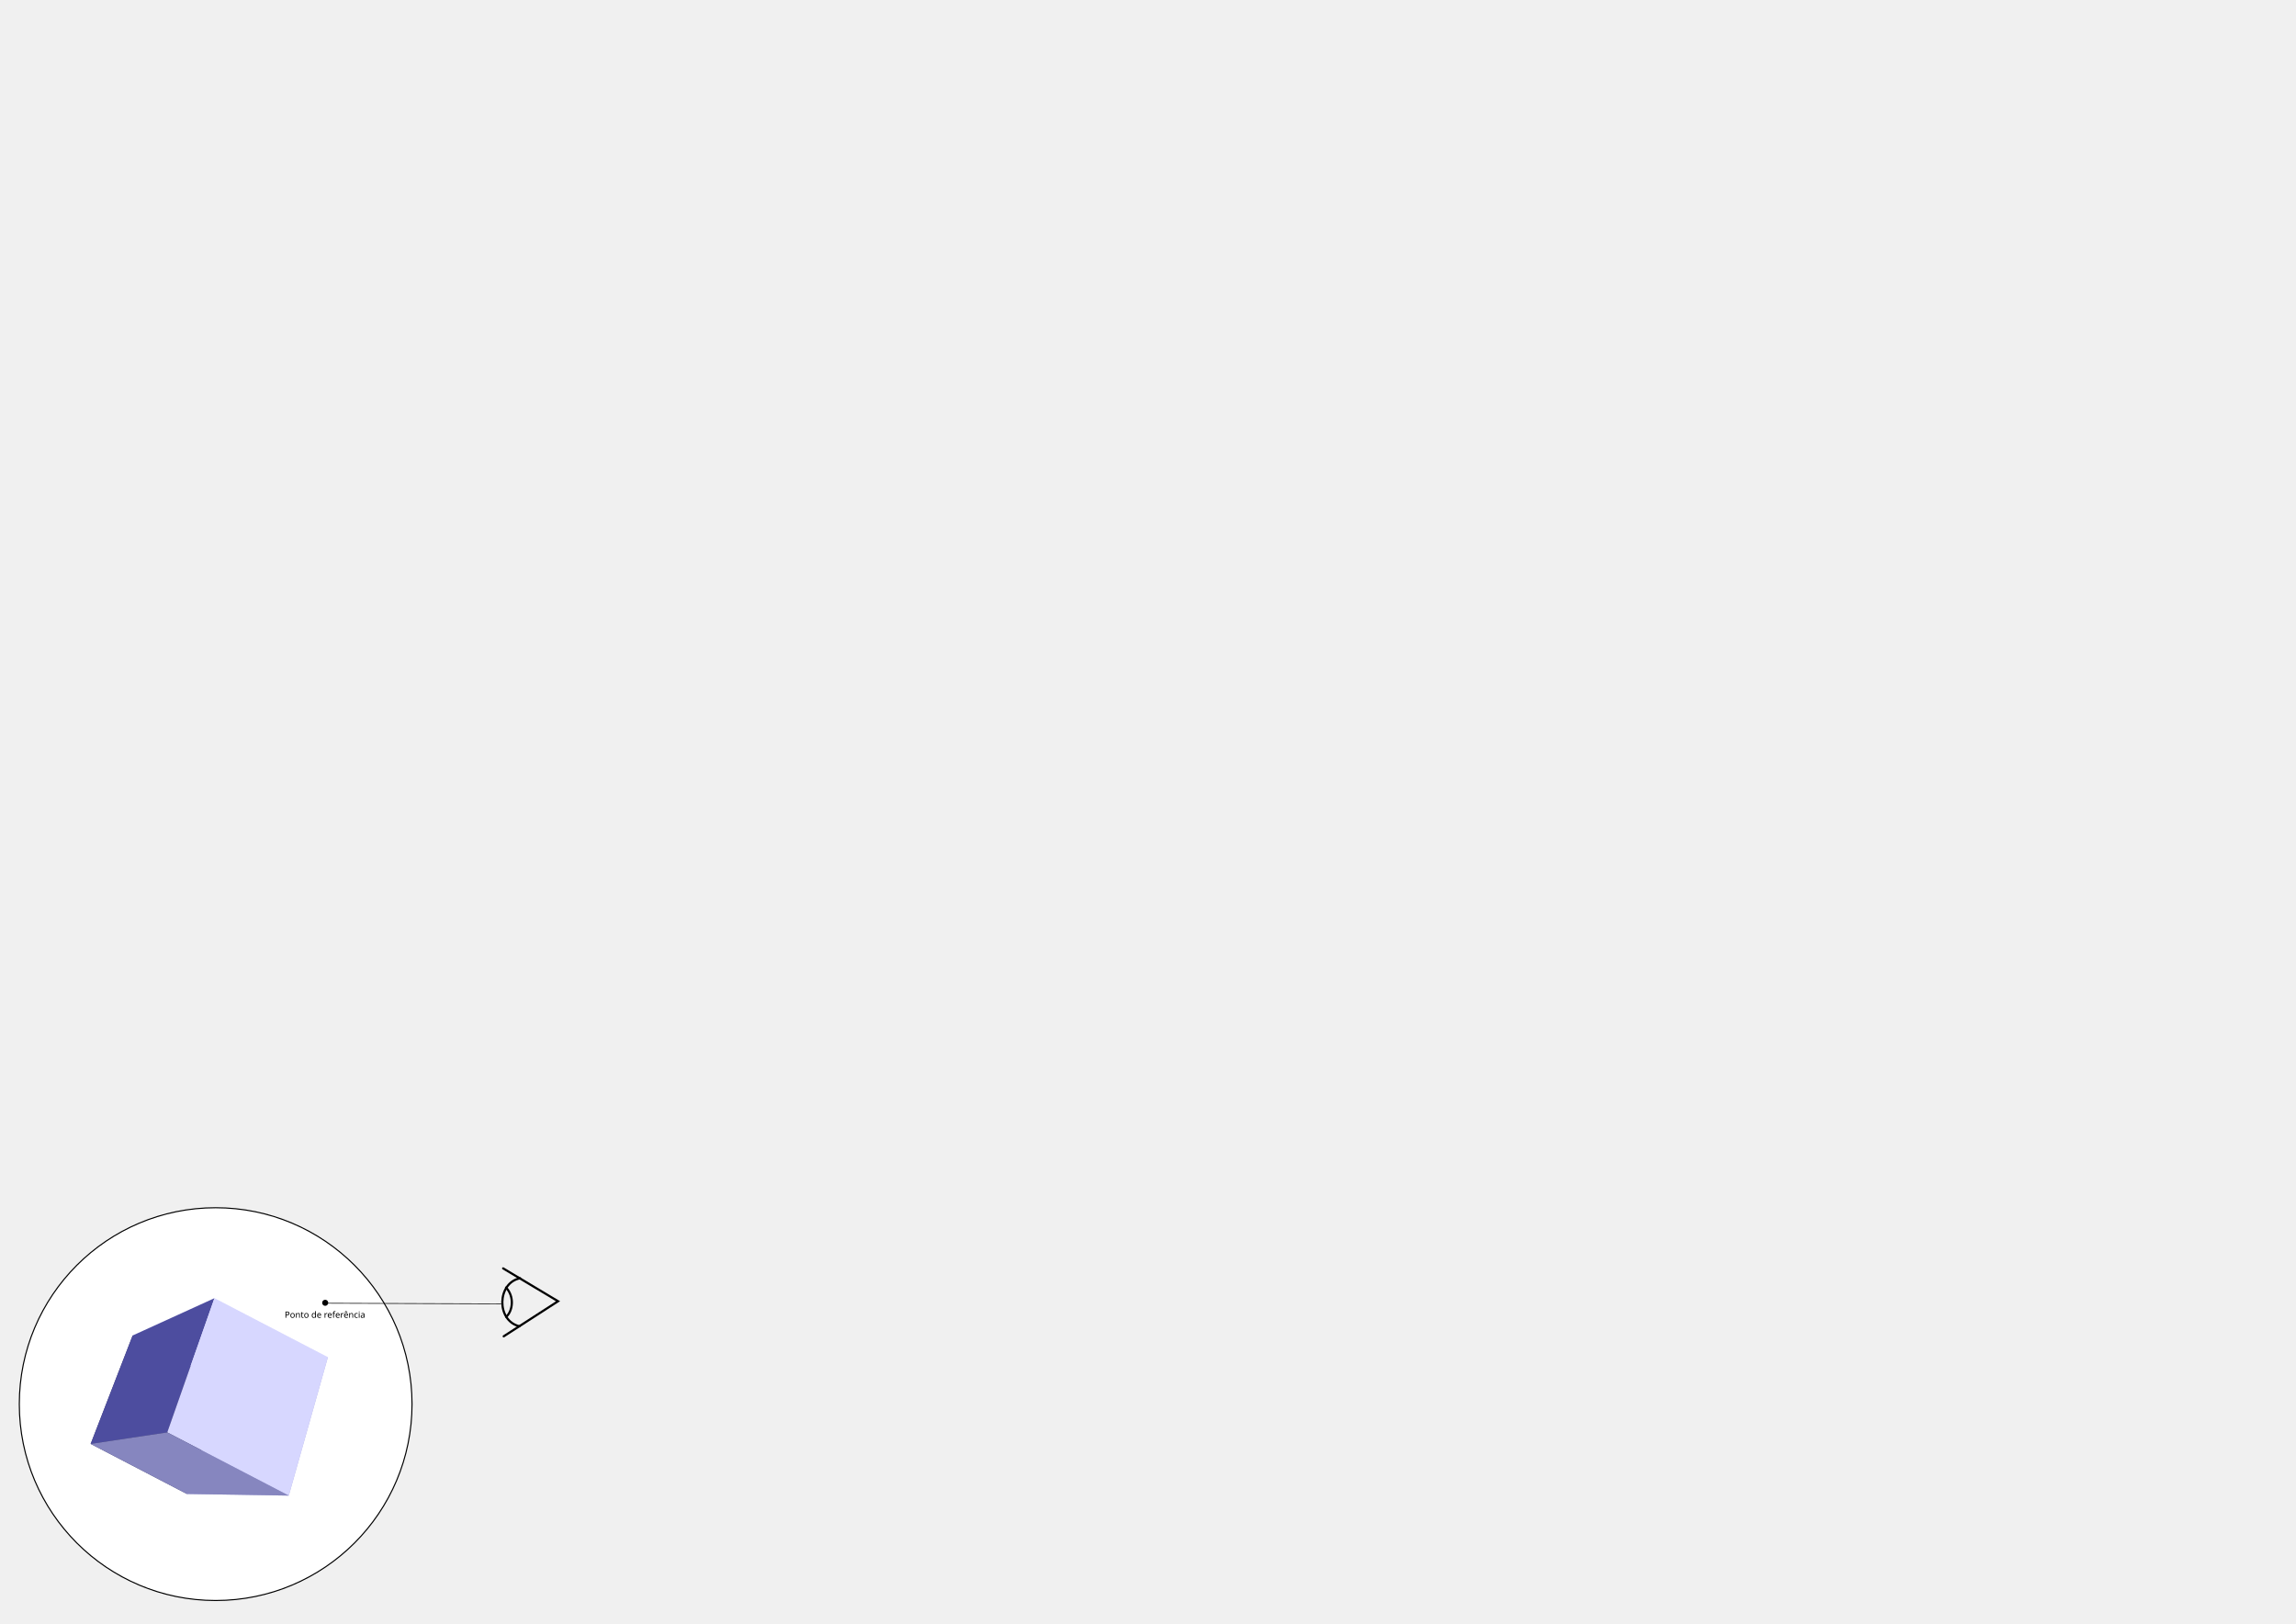
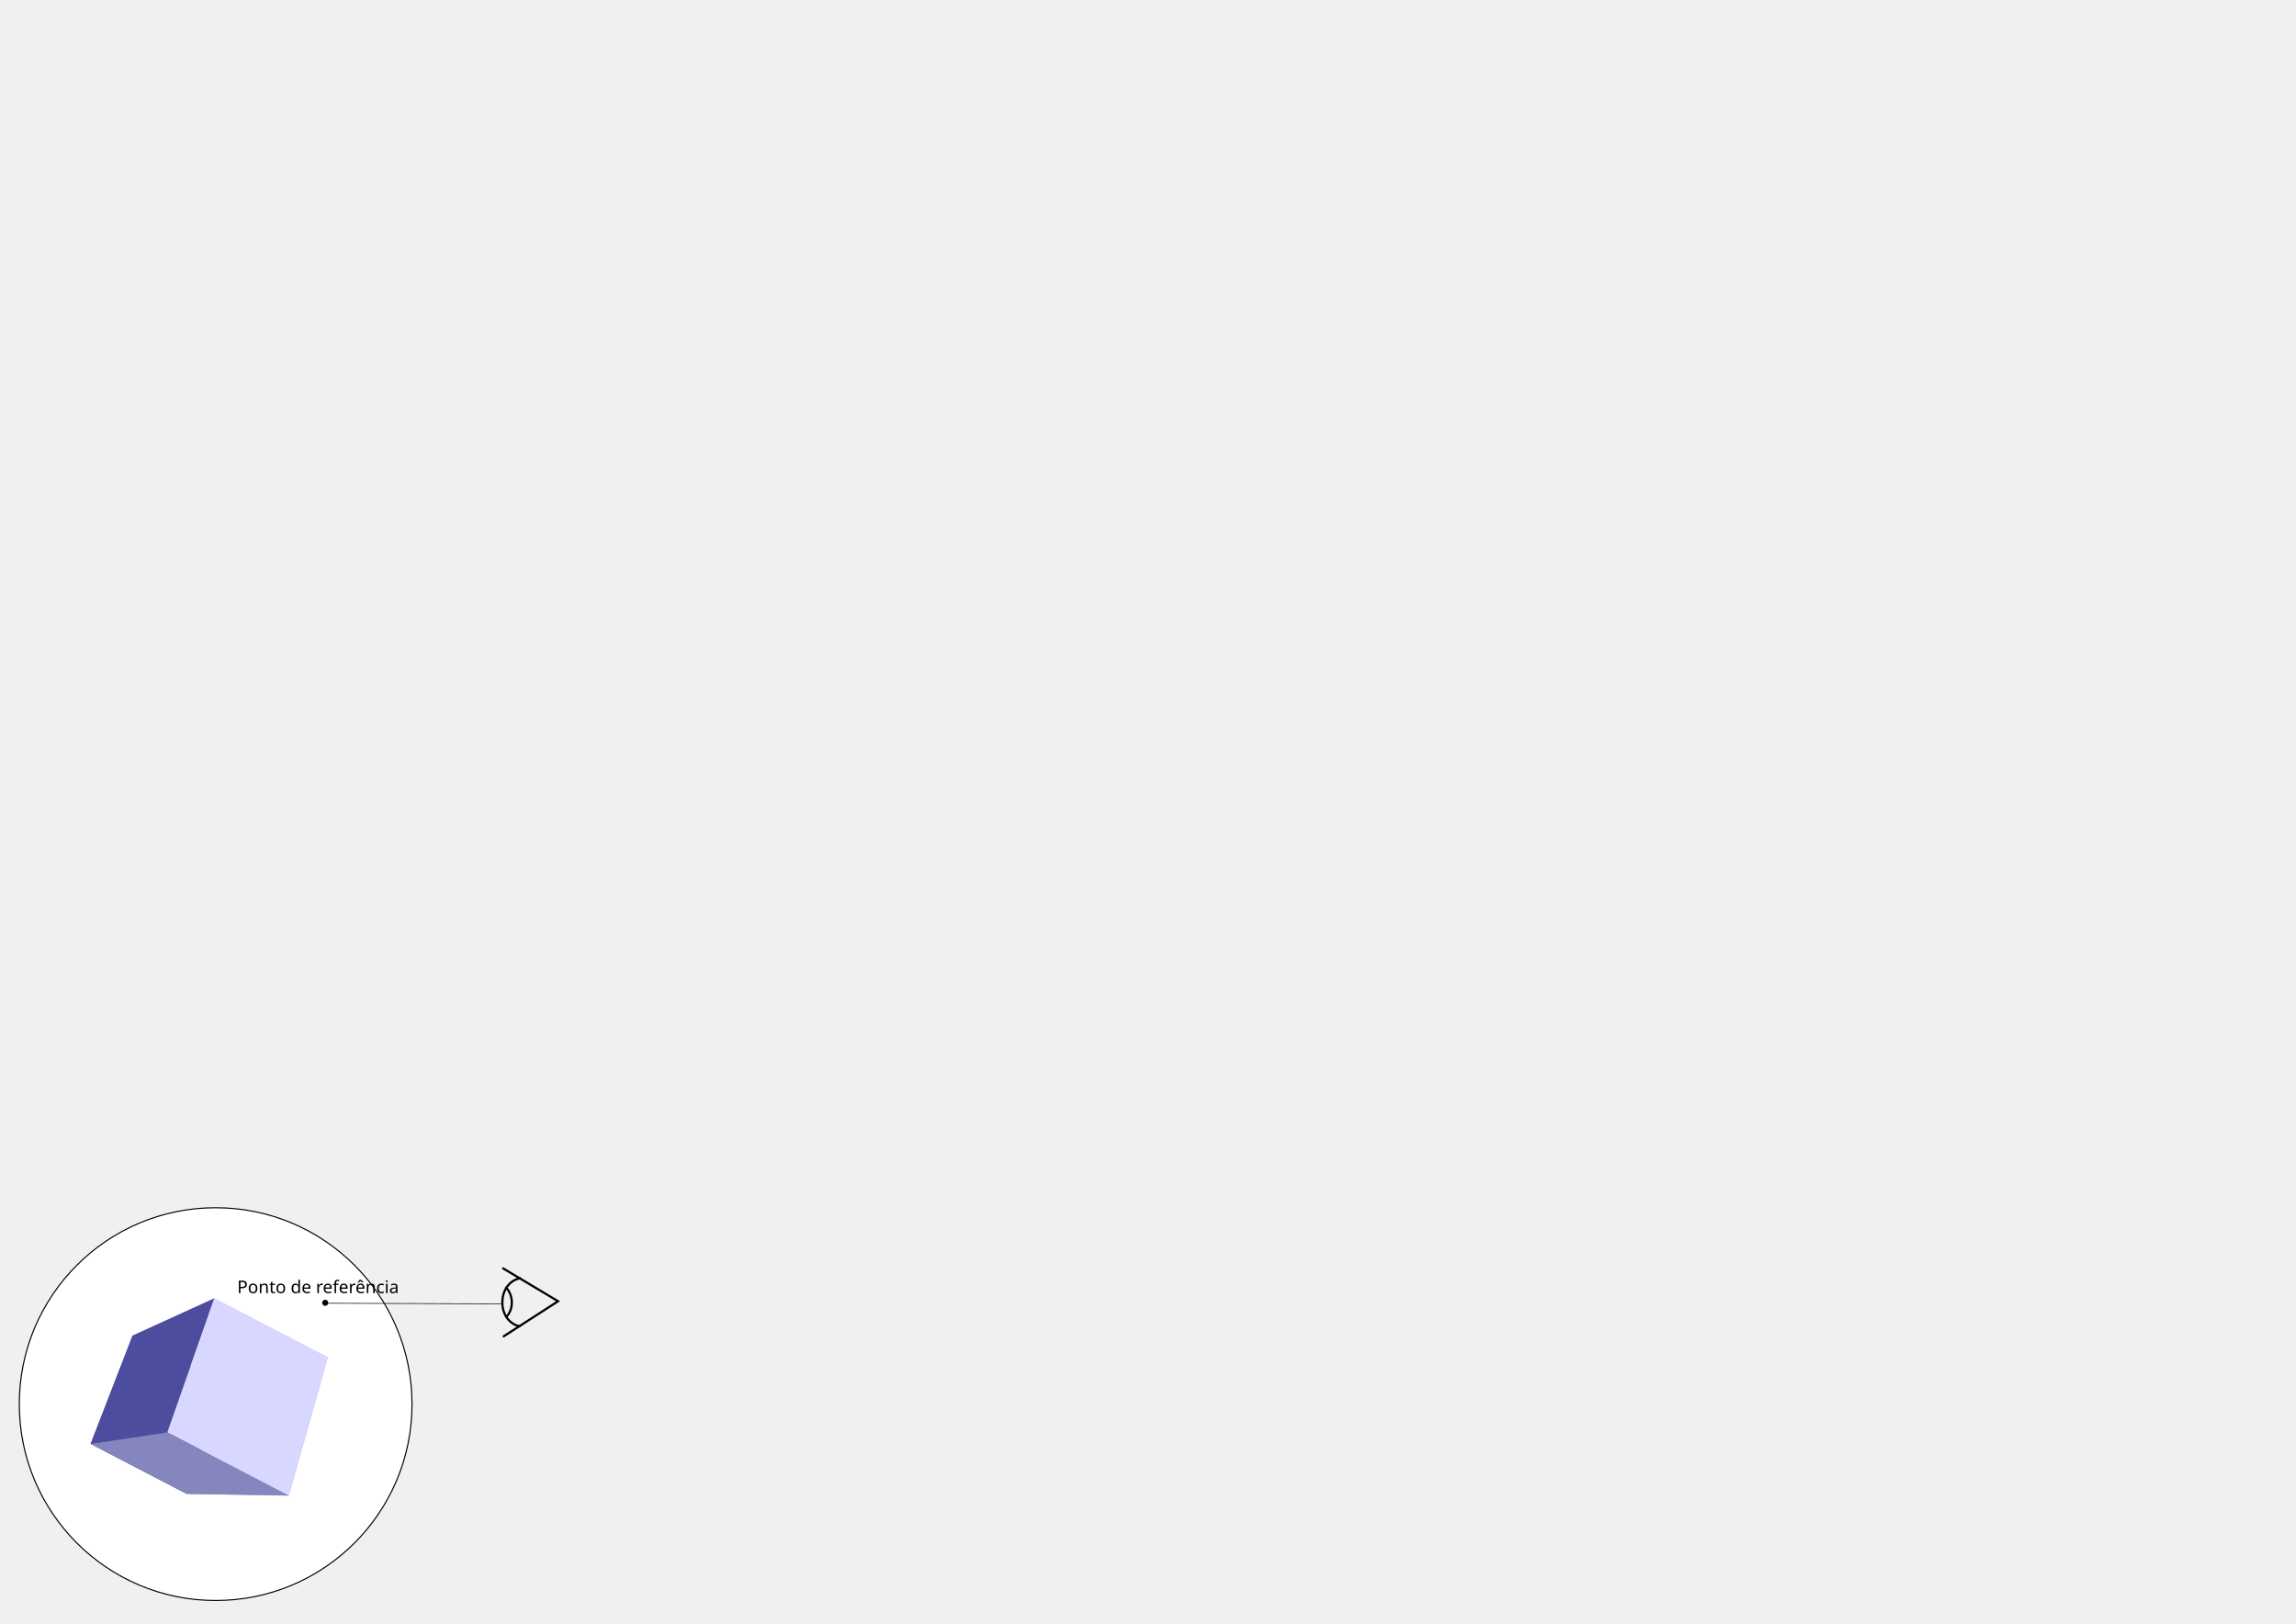
<svg xmlns="http://www.w3.org/2000/svg" width="1052.362" height="744.094" id="svg2" version="1.1">
  <defs id="defs4">
    </defs>
  <g id="layer1" transform="translate(0,-308.2677)">
-     <path style="fill:#ffffff;fill-rule:evenodd;stroke:#000000;stroke-width:0.5;stroke-linecap:butt;stroke-linejoin:miter;stroke-miterlimit:4;stroke-opacity:1;stroke-dasharray:none" id="path2998" d="m 297.143,348.076 a 90,90 0 1 1 -180,0 90,90 0 1 1 180,0 z" transform="translate(-108.2948,603.6579)" />
+     <path style="fill:#ffffff;fill-rule:evenodd;stroke:#000000;stroke-width:0.5;stroke-linecap:butt;stroke-linejoin:miter;stroke-miterlimit:4;stroke-opacity:1;stroke-dasharray:none" id="path2998" d="m 297.143,348.076 c 0,49.706 -40.294,90 -90,90 -49.706,0 -90,-40.294 -90,-90 0,-49.706 40.294,-90 90,-90 49.706,0 90,40.294 90,90 z" transform="translate(-108.2948,603.6579)" />
    <path style="fill:#ffffff" id="path3000" d="m 262.857,349.862 c 0,0.174 -3.9e-4,0.348 -0.001,0.523 l -4.285,-0.523 z" transform="translate(-158.2147,612.6766)" />
-     <g id="g3032" transform="translate(50.09532,-46.49134)">
-       <text id="text3794" y="958.659" x="80.369" style="font-size:40px;font-style:normal;font-weight:normal;line-height:187%;letter-spacing:0px;word-spacing:0px;fill:#000000;fill-opacity:1;stroke:none;font-family:Sans" xml:space="preserve">
-         <tspan style="font-size:4px;line-height:187%" y="958.659" x="80.369" id="tspan3796">Ponto de referência</tspan>
-       </text>
-       <g id="g3024">
-         <path transform="matrix(0.01543737,0,0,0.01543737,95.75821,946.4182)" d="m 297.143,348.076 c 0,49.706 -40.294,90 -90,90 -49.706,0 -90,-40.294 -90,-90 0,-49.706 40.294,-90 90,-90 49.706,0 90,40.294 90,90 z" id="path3788" style="fill:#000000;fill-rule:evenodd;stroke:#000000;stroke-width:0.5;stroke-linecap:butt;stroke-linejoin:miter;stroke-miterlimit:4;stroke-opacity:1;stroke-dasharray:none" />
-         <g id="g3783" transform="translate(-156.3048,615.8479)">
-           <path id="path2987" d="m 336.823,320.174 25.161,15.054 -24.904,16.075" style="fill:none;stroke:#000000;stroke-width:1;stroke-linecap:round;stroke-linejoin:miter;stroke-miterlimit:4;stroke-opacity:1;stroke-dasharray:none" />
-           <path id="path2989" d="m 344.59,324.703 c -10.583,2.041 -11.025,19.456 -0.298,22.007" style="fill:none;stroke:#000000;stroke-width:1;stroke-linecap:round;stroke-linejoin:miter;stroke-miterlimit:4;stroke-opacity:1;stroke-dasharray:none" />
-           <path id="path2991" d="m 338.171,328.976 c 3.851,4.082 3.145,10.589 0.064,13.396" style="fill:none;stroke:#000000;stroke-width:1;stroke-linecap:round;stroke-linejoin:miter;stroke-miterlimit:4;stroke-opacity:1;stroke-dasharray:none" />
-         </g>
-         <path style="fill:none;stroke:#000000;stroke-width:0.3;stroke-linecap:butt;stroke-linejoin:miter;stroke-miterlimit:4;stroke-opacity:1;stroke-dasharray:none" d="m 98.929,951.991 80.729,0.27" id="path3798" />
+     <g id="g3024" transform="translate(50.09532,-46.49134)">
+       <path style="fill:#000000;fill-rule:evenodd;stroke:#000000;stroke-width:0.5;stroke-linecap:butt;stroke-linejoin:miter;stroke-miterlimit:4;stroke-opacity:1;stroke-dasharray:none" id="path3788" d="m 297.143,348.076 c 0,49.706 -40.294,90 -90,90 -49.706,0 -90,-40.294 -90,-90 0,-49.706 40.294,-90 90,-90 49.706,0 90,40.294 90,90 z" transform="matrix(0.01543737,0,0,0.01543737,95.75821,946.4182)" />
+       <g transform="translate(-156.3048,615.8479)" id="g3783">
+         <path style="fill:none;stroke:#000000;stroke-width:1;stroke-linecap:round;stroke-linejoin:miter;stroke-miterlimit:4;stroke-opacity:1;stroke-dasharray:none" d="m 336.823,320.174 25.161,15.054 -24.904,16.075" id="path2987" />
+         <path style="fill:none;stroke:#000000;stroke-width:1;stroke-linecap:round;stroke-linejoin:miter;stroke-miterlimit:4;stroke-opacity:1;stroke-dasharray:none" d="m 344.59,324.703 c -10.583,2.041 -11.025,19.456 -0.298,22.007" id="path2989" />
+         <path style="fill:none;stroke:#000000;stroke-width:1;stroke-linecap:round;stroke-linejoin:miter;stroke-miterlimit:4;stroke-opacity:1;stroke-dasharray:none" d="m 338.171,328.976 c 3.851,4.082 3.145,10.589 0.064,13.396" id="path2991" />
      </g>
+       <path id="path3798" d="m 98.929,951.991 80.729,0.27" style="fill:none;stroke:#000000;stroke-width:0.3;stroke-linecap:butt;stroke-linejoin:miter;stroke-miterlimit:4;stroke-opacity:1;stroke-dasharray:none" />
    </g>
    <g style="fill:#000000;stroke:#000000;stroke-width:1;stroke-linecap:round;stroke-miterlimit:4;stroke-dasharray:1, 1;stroke-dashoffset:0" id="g3047">
      <path id="path3057" style="fill:#afafde;fill-rule:evenodd;stroke:none" d="m 85.673,992.912 46.691,0.744 17.915,-63.414 -47.721,11.772 z" />
      <path id="path3049" style="fill:#353564;fill-rule:evenodd;stroke:none" d="M 41.549,969.965 85.673,992.912 102.557,942.013 60.79,920.293 z" />
      <path id="path3059" style="fill:#e9e9ff;fill-rule:evenodd;stroke:none" d="m 60.79,920.293 37.491,-17.092 51.997,27.041 -47.721,11.772 z" />
      <path id="path3051" style="fill:#4d4d9f;fill-rule:evenodd;stroke:none" d="m 41.549,969.965 35.114,-5.276 21.619,-61.488 -37.491,17.092 z" />
      <path id="path3055" style="fill:#d7d7ff;fill-rule:evenodd;stroke:none" d="M 76.663,964.689 132.364,993.656 150.278,930.242 98.282,903.201 z" />
      <path id="path3053" style="fill:#8686bf;fill-rule:evenodd;stroke:none" d="m 41.549,969.965 35.114,-5.276 55.701,28.967 -46.691,-0.744 z" />
    </g>
+     <text xml:space="preserve" style="font-size:80.294px;font-style:normal;font-weight:normal;line-height:187%;letter-spacing:0px;word-spacing:0px;fill:#000000;fill-opacity:1;stroke:none;font-family:Sans" x="108.703" y="900.876" id="text3794-7">
+       <tspan id="tspan3796-9" x="108.703" y="900.876" style="font-size:8.029px;line-height:187%">Ponto de referência</tspan>
+     </text>
  </g>
</svg>
